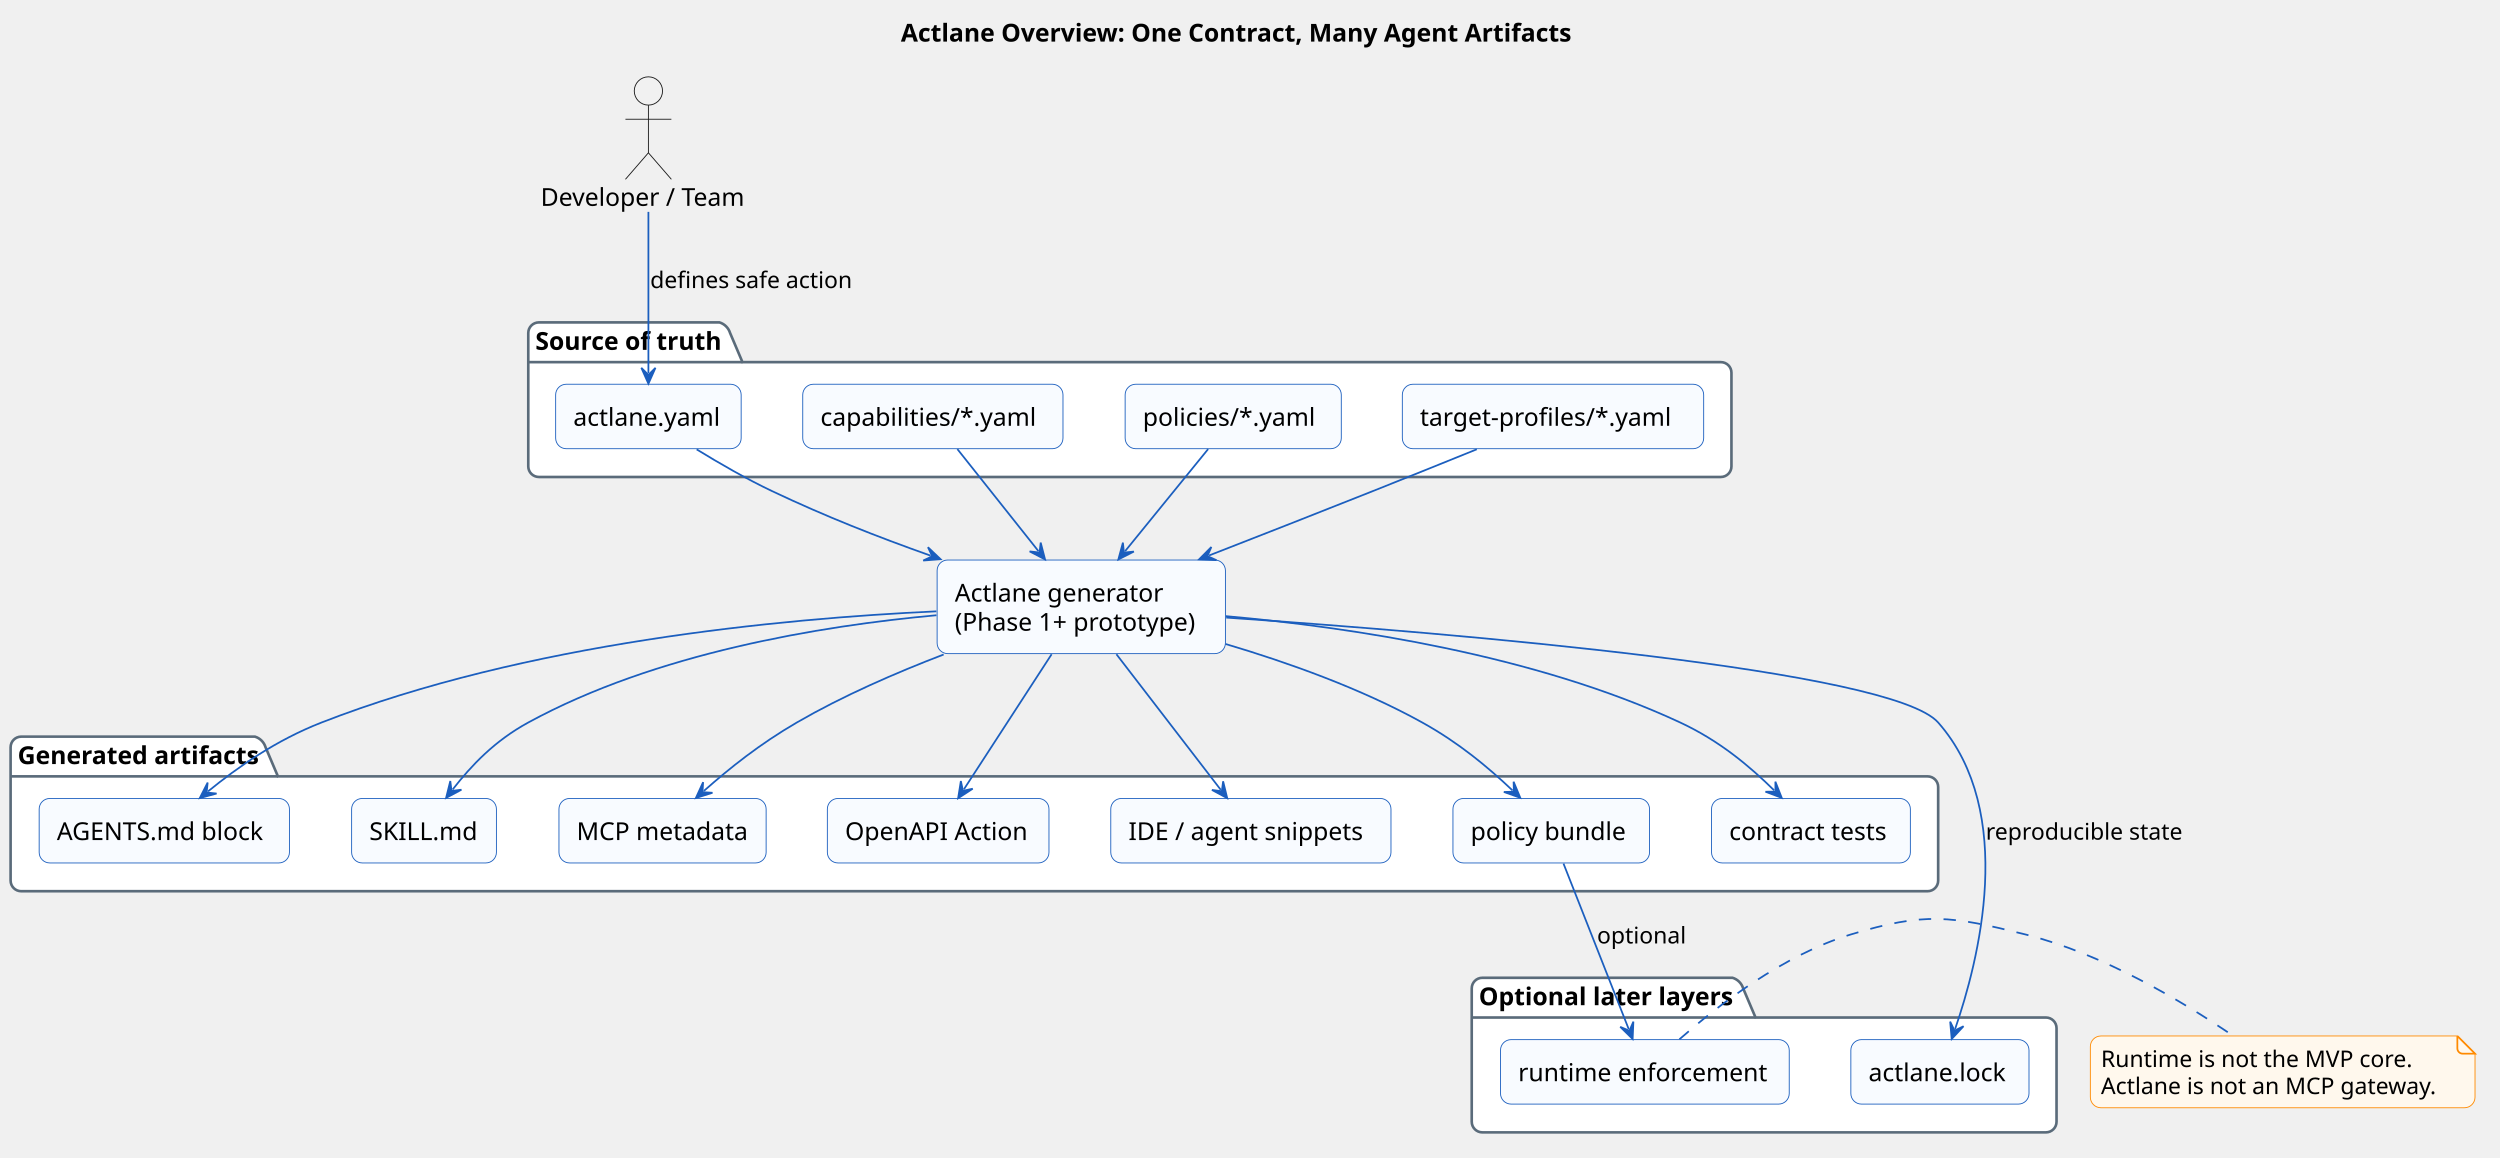
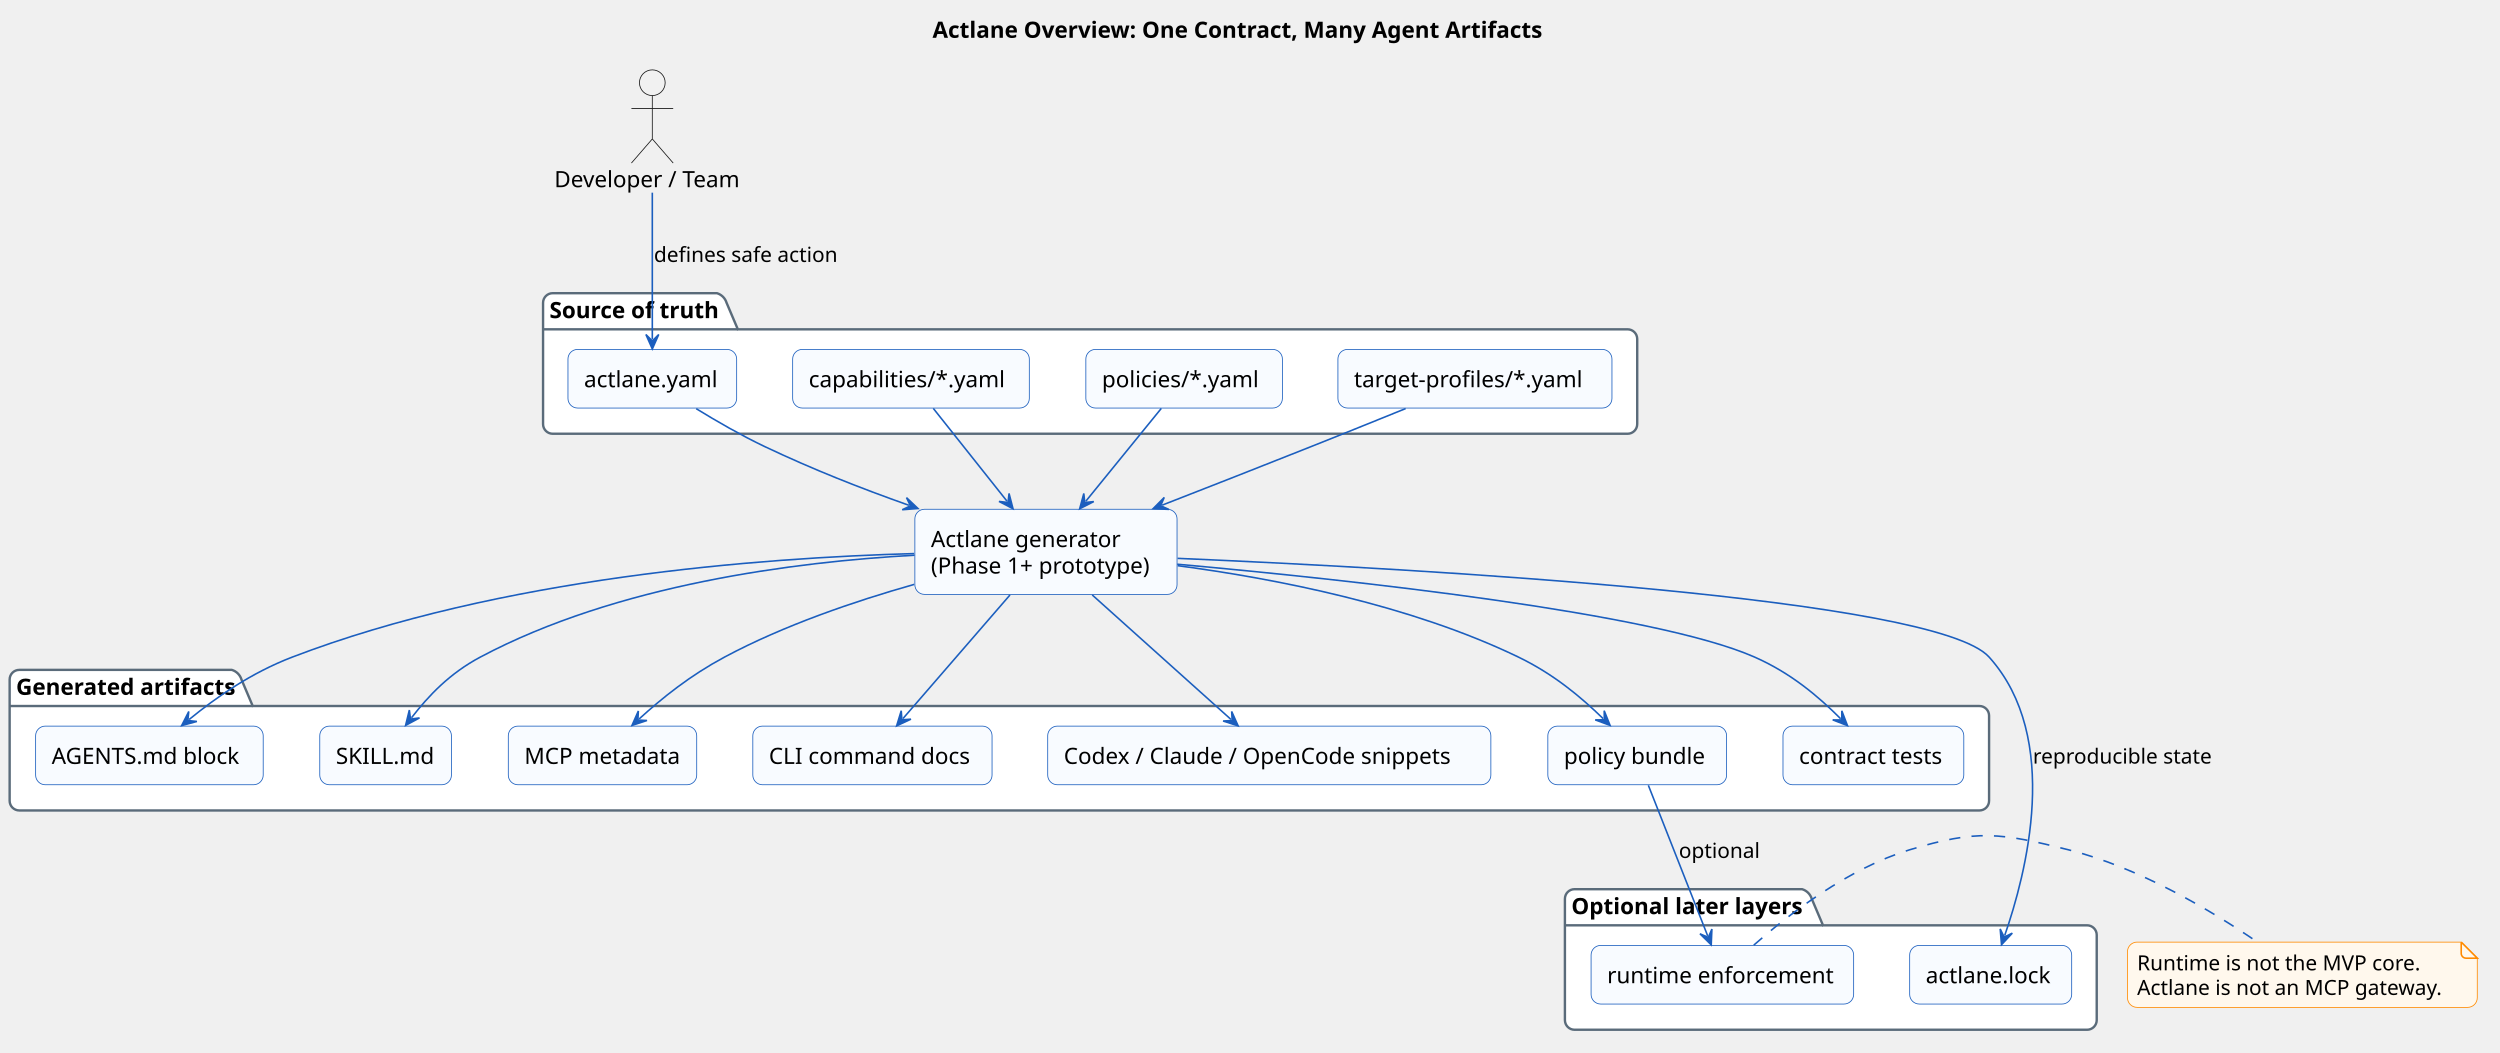
- <svg xmlns="http://www.w3.org/2000/svg" contentStyleType="text/css" data-diagram-type="DESCRIPTION" height="655px" preserveAspectRatio="none" style="width:1415px;height:655px;background:#FFFFFF;" version="1.1" viewBox="0 0 1415 655" width="1415px" zoomAndPan="magnify">
+ <svg xmlns="http://www.w3.org/2000/svg" contentStyleType="text/css" data-diagram-type="DESCRIPTION" height="655px" preserveAspectRatio="none" style="width:1556px;height:655px;background:#FFFFFF;" version="1.1" viewBox="0 0 1556 655" width="1556px" zoomAndPan="magnify">
  <defs />
  <g>
    <g class="title" data-source-line="12">
-       <text fill="#000000" font-family="sans-serif" font-size="14" font-weight="700" lengthAdjust="spacing" textLength="389.067" x="509.896" y="23.535">Actlane Overview: One Contract, Many Agent Artifacts</text>
+       <text fill="#000000" font-family="sans-serif" font-size="14" font-weight="700" lengthAdjust="spacing" textLength="389.067" x="580.396" y="23.535">Actlane Overview: One Contract, Many Agent Artifacts</text>
    </g>
    <g class="cluster" data-qualified-name="Source of truth" data-source-line="16" id="ent0003">
-       <path d="M305,182.478 L407.227,182.478 A9,9 0 0 1 413.227,188.478 L420.227,204.967 L974,204.967 A6,6 0 0 1 980,210.967 L980,263.968 A6,6 0 0 1 974,269.968 L305,269.968 A6,6 0 0 1 299,263.968 L299,188.478 A6,6 0 0 1 305,182.478" fill="#FFFFFF" style="stroke:#5A6B7A;stroke-width:1.5;" />
-       <line style="stroke:#5A6B7A;stroke-width:1.5;" x1="299" x2="420.227" y1="204.967" y2="204.967" />
-       <text fill="#000000" font-family="sans-serif" font-size="14" font-weight="700" lengthAdjust="spacing" textLength="108.227" x="303" y="198.013">Source of truth</text>
+       <path d="M344,182.478 L446.227,182.478 A9,9 0 0 1 452.227,188.478 L459.227,204.967 L1013,204.967 A6,6 0 0 1 1019,210.967 L1019,263.968 A6,6 0 0 1 1013,269.968 L344,269.968 A6,6 0 0 1 338,263.968 L338,188.478 A6,6 0 0 1 344,182.478" fill="#FFFFFF" style="stroke:#5A6B7A;stroke-width:1.5;" />
+       <line style="stroke:#5A6B7A;stroke-width:1.5;" x1="338" x2="459.227" y1="204.967" y2="204.967" />
+       <text fill="#000000" font-family="sans-serif" font-size="14" font-weight="700" lengthAdjust="spacing" textLength="108.227" x="342" y="198.013">Source of truth</text>
    </g>
    <g class="cluster" data-qualified-name="Generated artifacts" data-source-line="25" id="ent0009">
-       <path d="M12,416.938 L144.298,416.938 A9,9 0 0 1 150.298,422.938 L157.298,439.427 L1091,439.427 A6,6 0 0 1 1097,445.427 L1097,498.428 A6,6 0 0 1 1091,504.428 L12,504.428 A6,6 0 0 1 6,498.428 L6,422.938 A6,6 0 0 1 12,416.938" fill="#FFFFFF" style="stroke:#5A6B7A;stroke-width:1.5;" />
+       <path d="M12,416.938 L144.298,416.938 A9,9 0 0 1 150.298,422.938 L157.298,439.427 L1232,439.427 A6,6 0 0 1 1238,445.427 L1238,498.428 A6,6 0 0 1 1232,504.428 L12,504.428 A6,6 0 0 1 6,498.428 L6,422.938 A6,6 0 0 1 12,416.938" fill="#FFFFFF" style="stroke:#5A6B7A;stroke-width:1.5;" />
      <line style="stroke:#5A6B7A;stroke-width:1.5;" x1="6" x2="157.298" y1="439.427" y2="439.427" />
      <text fill="#000000" font-family="sans-serif" font-size="14" font-weight="700" lengthAdjust="spacing" textLength="138.298" x="10" y="432.473">Generated artifacts</text>
    </g>
    <g class="cluster" data-qualified-name="Optional later layers" data-source-line="35" id="ent0017">
-       <path d="M839,553.428 L980.629,553.428 A9,9 0 0 1 986.629,559.428 L993.629,575.917 L1158,575.917 A6,6 0 0 1 1164,581.917 L1164,634.918 A6,6 0 0 1 1158,640.918 L839,640.918 A6,6 0 0 1 833,634.918 L833,559.428 A6,6 0 0 1 839,553.428" fill="#FFFFFF" style="stroke:#5A6B7A;stroke-width:1.5;" />
-       <line style="stroke:#5A6B7A;stroke-width:1.5;" x1="833" x2="993.629" y1="575.917" y2="575.917" />
-       <text fill="#000000" font-family="sans-serif" font-size="14" font-weight="700" lengthAdjust="spacing" textLength="147.629" x="837" y="568.963">Optional later layers</text>
+       <path d="M980,553.428 L1121.629,553.428 A9,9 0 0 1 1127.629,559.428 L1134.629,575.917 L1299,575.917 A6,6 0 0 1 1305,581.917 L1305,634.918 A6,6 0 0 1 1299,640.918 L980,640.918 A6,6 0 0 1 974,634.918 L974,559.428 A6,6 0 0 1 980,553.428" fill="#FFFFFF" style="stroke:#5A6B7A;stroke-width:1.5;" />
+       <line style="stroke:#5A6B7A;stroke-width:1.5;" x1="974" x2="1134.629" y1="575.917" y2="575.917" />
+       <text fill="#000000" font-family="sans-serif" font-size="14" font-weight="700" lengthAdjust="spacing" textLength="147.629" x="978" y="568.963">Optional later layers</text>
    </g>
    <g class="entity" data-qualified-name="Source of truth.manifest" data-source-line="17" id="ent0004">
-       <rect fill="#F8FBFF" height="36.488" rx="6" ry="6" style="stroke:#1B5EBE;stroke-width:0.5;" width="104.998" x="314.5" y="217.478" />
-       <text fill="#000000" font-family="sans-serif" font-size="14" lengthAdjust="spacing" textLength="84.998" x="324.5" y="241.013">actlane.yaml</text>
+       <rect fill="#F8FBFF" height="36.488" rx="6" ry="6" style="stroke:#1B5EBE;stroke-width:0.5;" width="104.998" x="353.5" y="217.478" />
+       <text fill="#000000" font-family="sans-serif" font-size="14" lengthAdjust="spacing" textLength="84.998" x="363.5" y="241.013">actlane.yaml</text>
    </g>
    <g class="entity" data-qualified-name="Source of truth.capabilities" data-source-line="18" id="ent0005">
-       <rect fill="#F8FBFF" height="36.488" rx="6" ry="6" style="stroke:#1B5EBE;stroke-width:0.5;" width="147.299" x="454.35" y="217.478" />
-       <text fill="#000000" font-family="sans-serif" font-size="14" lengthAdjust="spacing" textLength="127.299" x="464.35" y="241.013">capabilities/*.yaml</text>
+       <rect fill="#F8FBFF" height="36.488" rx="6" ry="6" style="stroke:#1B5EBE;stroke-width:0.5;" width="147.299" x="493.35" y="217.478" />
+       <text fill="#000000" font-family="sans-serif" font-size="14" lengthAdjust="spacing" textLength="127.299" x="503.35" y="241.013">capabilities/*.yaml</text>
    </g>
    <g class="entity" data-qualified-name="Source of truth.policies" data-source-line="19" id="ent0006">
-       <rect fill="#F8FBFF" height="36.488" rx="6" ry="6" style="stroke:#1B5EBE;stroke-width:0.5;" width="122.341" x="636.83" y="217.478" />
-       <text fill="#000000" font-family="sans-serif" font-size="14" lengthAdjust="spacing" textLength="102.341" x="646.83" y="241.013">policies/*.yaml</text>
+       <rect fill="#F8FBFF" height="36.488" rx="6" ry="6" style="stroke:#1B5EBE;stroke-width:0.5;" width="122.341" x="675.83" y="217.478" />
+       <text fill="#000000" font-family="sans-serif" font-size="14" lengthAdjust="spacing" textLength="102.341" x="685.83" y="241.013">policies/*.yaml</text>
    </g>
    <g class="entity" data-qualified-name="Source of truth.targets" data-source-line="20" id="ent0007">
-       <rect fill="#F8FBFF" height="36.488" rx="6" ry="6" style="stroke:#1B5EBE;stroke-width:0.5;" width="170.561" x="793.72" y="217.478" />
-       <text fill="#000000" font-family="sans-serif" font-size="14" lengthAdjust="spacing" textLength="150.561" x="803.72" y="241.013">target-profiles/*.yaml</text>
+       <rect fill="#F8FBFF" height="36.488" rx="6" ry="6" style="stroke:#1B5EBE;stroke-width:0.5;" width="170.561" x="832.72" y="217.478" />
+       <text fill="#000000" font-family="sans-serif" font-size="14" lengthAdjust="spacing" textLength="150.561" x="842.72" y="241.013">target-profiles/*.yaml</text>
    </g>
    <g class="entity" data-qualified-name="Generated artifacts.agents" data-source-line="26" id="ent0010">
      <rect fill="#F8FBFF" height="36.488" rx="6" ry="6" style="stroke:#1B5EBE;stroke-width:0.5;" width="141.652" x="22.17" y="451.938" />
      <text fill="#000000" font-family="sans-serif" font-size="14" lengthAdjust="spacing" textLength="121.652" x="32.17" y="475.473">AGENTS.md block</text>
    </g>
    <g class="entity" data-qualified-name="Generated artifacts.skill" data-source-line="27" id="ent0011">
      <rect fill="#F8FBFF" height="36.488" rx="6" ry="6" style="stroke:#1B5EBE;stroke-width:0.5;" width="81.954" x="199.02" y="451.938" />
      <text fill="#000000" font-family="sans-serif" font-size="14" lengthAdjust="spacing" textLength="61.954" x="209.02" y="475.473">SKILL.md</text>
    </g>
    <g class="entity" data-qualified-name="Generated artifacts.mcp" data-source-line="28" id="ent0012">
      <rect fill="#F8FBFF" height="36.488" rx="6" ry="6" style="stroke:#1B5EBE;stroke-width:0.5;" width="117.262" x="316.37" y="451.938" />
      <text fill="#000000" font-family="sans-serif" font-size="14" lengthAdjust="spacing" textLength="97.262" x="326.37" y="475.473">MCP metadata</text>
    </g>
-     <g class="entity" data-qualified-name="Generated artifacts.openapi" data-source-line="29" id="ent0013">
-       <rect fill="#F8FBFF" height="36.488" rx="6" ry="6" style="stroke:#1B5EBE;stroke-width:0.5;" width="125.438" x="468.28" y="451.938" />
-       <text fill="#000000" font-family="sans-serif" font-size="14" lengthAdjust="spacing" textLength="105.438" x="478.28" y="475.473">OpenAPI Action</text>
+     <g class="entity" data-qualified-name="Generated artifacts.cli" data-source-line="29" id="ent0013">
+       <rect fill="#F8FBFF" height="36.488" rx="6" ry="6" style="stroke:#1B5EBE;stroke-width:0.5;" width="148.905" x="468.55" y="451.938" />
+       <text fill="#000000" font-family="sans-serif" font-size="14" lengthAdjust="spacing" textLength="128.905" x="478.55" y="475.473">CLI command docs</text>
    </g>
    <g class="entity" data-qualified-name="Generated artifacts.snippets" data-source-line="30" id="ent0014">
-       <rect fill="#F8FBFF" height="36.488" rx="6" ry="6" style="stroke:#1B5EBE;stroke-width:0.5;" width="158.592" x="628.7" y="451.938" />
-       <text fill="#000000" font-family="sans-serif" font-size="14" lengthAdjust="spacing" textLength="138.592" x="638.7" y="475.473">IDE / agent snippets</text>
+       <rect fill="#F8FBFF" height="36.488" rx="6" ry="6" style="stroke:#1B5EBE;stroke-width:0.5;" width="275.821" x="652.09" y="451.938" />
+       <text fill="#000000" font-family="sans-serif" font-size="14" lengthAdjust="spacing" textLength="255.821" x="662.09" y="475.473">Codex / Claude / OpenCode snippets</text>
    </g>
    <g class="entity" data-qualified-name="Generated artifacts.policy" data-source-line="31" id="ent0015">
-       <rect fill="#F8FBFF" height="36.488" rx="6" ry="6" style="stroke:#1B5EBE;stroke-width:0.5;" width="111.267" x="822.37" y="451.938" />
-       <text fill="#000000" font-family="sans-serif" font-size="14" lengthAdjust="spacing" textLength="91.267" x="832.37" y="475.473">policy bundle</text>
+       <rect fill="#F8FBFF" height="36.488" rx="6" ry="6" style="stroke:#1B5EBE;stroke-width:0.5;" width="111.267" x="963.37" y="451.938" />
+       <text fill="#000000" font-family="sans-serif" font-size="14" lengthAdjust="spacing" textLength="91.267" x="973.37" y="475.473">policy bundle</text>
    </g>
    <g class="entity" data-qualified-name="Generated artifacts.tests" data-source-line="32" id="ent0016">
-       <rect fill="#F8FBFF" height="36.488" rx="6" ry="6" style="stroke:#1B5EBE;stroke-width:0.5;" width="112.538" x="968.73" y="451.938" />
-       <text fill="#000000" font-family="sans-serif" font-size="14" lengthAdjust="spacing" textLength="92.538" x="978.73" y="475.473">contract tests</text>
+       <rect fill="#F8FBFF" height="36.488" rx="6" ry="6" style="stroke:#1B5EBE;stroke-width:0.5;" width="112.538" x="1109.73" y="451.938" />
+       <text fill="#000000" font-family="sans-serif" font-size="14" lengthAdjust="spacing" textLength="92.538" x="1119.73" y="475.473">contract tests</text>
    </g>
    <g class="entity" data-qualified-name="Optional later layers.lock" data-source-line="36" id="ent0018">
-       <rect fill="#F8FBFF" height="36.488" rx="6" ry="6" style="stroke:#1B5EBE;stroke-width:0.5;" width="100.835" x="1047.58" y="588.428" />
-       <text fill="#000000" font-family="sans-serif" font-size="14" lengthAdjust="spacing" textLength="80.835" x="1057.58" y="611.963">actlane.lock</text>
+       <rect fill="#F8FBFF" height="36.488" rx="6" ry="6" style="stroke:#1B5EBE;stroke-width:0.5;" width="100.835" x="1188.58" y="588.428" />
+       <text fill="#000000" font-family="sans-serif" font-size="14" lengthAdjust="spacing" textLength="80.835" x="1198.58" y="611.963">actlane.lock</text>
    </g>
    <g class="entity" data-qualified-name="Optional later layers.runtime" data-source-line="37" id="ent0019">
-       <rect fill="#F8FBFF" height="36.488" rx="6" ry="6" style="stroke:#1B5EBE;stroke-width:0.5;" width="163.418" x="849.29" y="588.428" />
-       <text fill="#000000" font-family="sans-serif" font-size="14" lengthAdjust="spacing" textLength="143.418" x="859.29" y="611.963">runtime enforcement</text>
+       <rect fill="#F8FBFF" height="36.488" rx="6" ry="6" style="stroke:#1B5EBE;stroke-width:0.5;" width="163.418" x="990.29" y="588.428" />
+       <text fill="#000000" font-family="sans-serif" font-size="14" lengthAdjust="spacing" textLength="143.418" x="1000.29" y="611.963">runtime enforcement</text>
    </g>
    <g class="entity" data-qualified-name="dev" data-source-line="14" id="ent0002">
-       <ellipse cx="366.997" cy="51.488" fill="#F1F1F1" rx="8" ry="8" style="stroke:#181818;stroke-width:0.5;" />
-       <path d="M366.997,59.488 L366.997,86.488 M353.997,67.488 L379.997,67.488 M366.997,86.488 L353.997,101.488 M366.997,86.488 L379.997,101.488" fill="none" style="stroke:#181818;stroke-width:0.5;" />
-       <text fill="#000000" font-family="sans-serif" font-size="14" lengthAdjust="spacing" textLength="121.974" x="306.01" y="116.523">Developer / Team</text>
+       <ellipse cx="405.997" cy="51.488" fill="#F1F1F1" rx="8" ry="8" style="stroke:#181818;stroke-width:0.5;" />
+       <path d="M405.997,59.488 L405.997,86.488 M392.997,67.488 L418.997,67.488 M405.997,86.488 L392.997,101.488 M405.997,86.488 L418.997,101.488" fill="none" style="stroke:#181818;stroke-width:0.5;" />
+       <text fill="#000000" font-family="sans-serif" font-size="14" lengthAdjust="spacing" textLength="121.974" x="345.01" y="116.523">Developer / Team</text>
    </g>
    <g class="entity" data-qualified-name="generator" data-source-line="23" id="ent0008">
-       <rect fill="#F8FBFF" height="52.977" rx="6" ry="6" style="stroke:#1B5EBE;stroke-width:0.5;" width="163.179" x="530.41" y="316.968" />
-       <text fill="#000000" font-family="sans-serif" font-size="14" lengthAdjust="spacing" textLength="120.805" x="540.41" y="340.503">Actlane generator</text>
-       <text fill="#000000" font-family="sans-serif" font-size="14" lengthAdjust="spacing" textLength="143.179" x="540.41" y="356.992">(Phase 1+ prototype)</text>
+       <rect fill="#F8FBFF" height="52.977" rx="6" ry="6" style="stroke:#1B5EBE;stroke-width:0.5;" width="163.179" x="569.41" y="316.968" />
+       <text fill="#000000" font-family="sans-serif" font-size="14" lengthAdjust="spacing" textLength="120.805" x="579.41" y="340.503">Actlane generator</text>
+       <text fill="#000000" font-family="sans-serif" font-size="14" lengthAdjust="spacing" textLength="143.179" x="579.41" y="356.992">(Phase 1+ prototype)</text>
    </g>
    <g class="entity" data-qualified-name="GMN34" data-source-line="58" id="ent0035">
-       <path d="M1183.14,592.368 L1183.14,620.989 A6,6 0 0 0 1189.14,626.989 L1394.86,626.989 A6,6 0 0 0 1400.86,620.989 L1400.86,596.368 L1390.86,586.368 L1189.14,586.368 A6,6 0 0 0 1183.14,592.368" fill="#FFF8ED" style="stroke:#FF8A00;stroke-width:0.5;" />
-       <path d="M1390.86,586.368 L1390.86,593.368 A3,3 0 0 0 1393.86,596.368 L1400.86,596.368 L1390.86,586.368" fill="#FFF8ED" style="stroke:#FF8A00;stroke-width:1;" />
-       <text fill="#000000" font-family="sans-serif" font-size="13" lengthAdjust="spacing" textLength="182.597" x="1189.14" y="603.937">Runtime is not the MVP core.</text>
-       <text fill="#000000" font-family="sans-serif" font-size="13" lengthAdjust="spacing" textLength="196.72" x="1189.14" y="619.247">Actlane is not an MCP gateway.</text>
+       <path d="M1324.14,592.368 L1324.14,620.989 A6,6 0 0 0 1330.14,626.989 L1535.86,626.989 A6,6 0 0 0 1541.86,620.989 L1541.86,596.368 L1531.86,586.368 L1330.14,586.368 A6,6 0 0 0 1324.14,592.368" fill="#FFF8ED" style="stroke:#FF8A00;stroke-width:0.5;" />
+       <path d="M1531.86,586.368 L1531.86,593.368 A3,3 0 0 0 1534.86,596.368 L1541.86,596.368 L1531.86,586.368" fill="#FFF8ED" style="stroke:#FF8A00;stroke-width:1;" />
+       <text fill="#000000" font-family="sans-serif" font-size="13" lengthAdjust="spacing" textLength="182.597" x="1330.14" y="603.937">Runtime is not the MVP core.</text>
+       <text fill="#000000" font-family="sans-serif" font-size="13" lengthAdjust="spacing" textLength="196.72" x="1330.14" y="619.247">Actlane is not an MCP gateway.</text>
    </g>
    <g class="link" data-entity-1="ent0002" data-entity-2="ent0004" data-link-type="dependency" data-source-line="40" id="lnk20">
-       <path d="M367,119.928 C367,150.968 367,187.588 367,211.188" fill="none" id="dev-to-manifest" style="stroke:#1B5EBE;stroke-width:1;" />
-       <polygon fill="#1B5EBE" points="367,217.188,371,208.188,367,212.188,363,208.188,367,217.188" style="stroke:#1B5EBE;stroke-width:1;" />
-       <text fill="#000000" font-family="sans-serif" font-size="13" lengthAdjust="spacing" textLength="118.466" x="368" y="163.047">defines safe action</text>
+       <path d="M406,119.928 C406,150.968 406,187.588 406,211.188" fill="none" id="dev-to-manifest" style="stroke:#1B5EBE;stroke-width:1;" />
+       <polygon fill="#1B5EBE" points="406,217.188,410,208.188,406,212.188,402,208.188,406,217.188" style="stroke:#1B5EBE;stroke-width:1;" />
+       <text fill="#000000" font-family="sans-serif" font-size="13" lengthAdjust="spacing" textLength="118.466" x="407" y="163.047">defines safe action</text>
    </g>
    <g class="link" data-entity-1="ent0004" data-entity-2="ent0008" data-link-type="dependency" data-source-line="41" id="lnk21">
-       <path d="M394.31,254.358 C407,262.148 422.47,271.078 437,277.968 C467.43,292.388 496.356,303.732 526.706,314.502" fill="none" id="manifest-to-generator" style="stroke:#1B5EBE;stroke-width:1;" />
-       <polygon fill="#1B5EBE" points="532.36,316.508,525.216,309.729,527.648,314.836,522.54,317.268,532.36,316.508" style="stroke:#1B5EBE;stroke-width:1;" />
+       <path d="M433.31,254.358 C446,262.148 461.47,271.078 476,277.968 C506.43,292.388 535.356,303.732 565.706,314.502" fill="none" id="manifest-to-generator" style="stroke:#1B5EBE;stroke-width:1;" />
+       <polygon fill="#1B5EBE" points="571.36,316.508,564.216,309.729,566.648,314.836,561.54,317.268,571.36,316.508" style="stroke:#1B5EBE;stroke-width:1;" />
    </g>
    <g class="link" data-entity-1="ent0005" data-entity-2="ent0008" data-link-type="dependency" data-source-line="42" id="lnk22">
-       <path d="M541.87,254.178 C555.38,271.188 572.358,292.55 587.768,311.95" fill="none" id="capabilities-to-generator" style="stroke:#1B5EBE;stroke-width:1;" />
-       <polygon fill="#1B5EBE" points="591.5,316.648,589.034,307.113,588.39,312.733,582.77,312.089,591.5,316.648" style="stroke:#1B5EBE;stroke-width:1;" />
+       <path d="M580.87,254.178 C594.38,271.188 611.358,292.55 626.768,311.95" fill="none" id="capabilities-to-generator" style="stroke:#1B5EBE;stroke-width:1;" />
+       <polygon fill="#1B5EBE" points="630.5,316.648,628.034,307.113,627.39,312.733,621.77,312.089,630.5,316.648" style="stroke:#1B5EBE;stroke-width:1;" />
    </g>
    <g class="link" data-entity-1="ent0006" data-entity-2="ent0008" data-link-type="dependency" data-source-line="43" id="lnk23">
-       <path d="M683.8,254.178 C669.96,271.188 652.556,292.594 636.776,311.994" fill="none" id="policies-to-generator" style="stroke:#1B5EBE;stroke-width:1;" />
-       <polygon fill="#1B5EBE" points="632.99,316.648,641.772,312.19,636.145,312.769,635.566,307.142,632.99,316.648" style="stroke:#1B5EBE;stroke-width:1;" />
+       <path d="M722.8,254.178 C708.96,271.188 691.556,292.594 675.776,311.994" fill="none" id="policies-to-generator" style="stroke:#1B5EBE;stroke-width:1;" />
+       <polygon fill="#1B5EBE" points="671.99,316.648,680.772,312.19,675.145,312.769,674.566,307.142,671.99,316.648" style="stroke:#1B5EBE;stroke-width:1;" />
    </g>
    <g class="link" data-entity-1="ent0007" data-entity-2="ent0008" data-link-type="dependency" data-source-line="44" id="lnk24">
-       <path d="M835.87,254.288 C817.71,261.658 796.35,270.268 777,277.968 C744.7,290.808 714.361,302.701 684.291,314.411" fill="none" id="targets-to-generator" style="stroke:#1B5EBE;stroke-width:1;" />
-       <polygon fill="#1B5EBE" points="678.7,316.588,688.538,317.05,683.359,314.774,685.635,309.595,678.7,316.588" style="stroke:#1B5EBE;stroke-width:1;" />
+       <path d="M874.87,254.288 C856.71,261.658 835.35,270.268 816,277.968 C783.7,290.808 753.361,302.701 723.291,314.411" fill="none" id="targets-to-generator" style="stroke:#1B5EBE;stroke-width:1;" />
+       <polygon fill="#1B5EBE" points="717.7,316.588,727.538,317.05,722.359,314.774,724.635,309.595,717.7,316.588" style="stroke:#1B5EBE;stroke-width:1;" />
    </g>
    <g class="link" data-entity-1="ent0008" data-entity-2="ent0010" data-link-type="dependency" data-source-line="46" id="lnk25">
-       <path d="M530,346.018 C441.37,350.138 297.33,363.948 182,408.938 C156.1,419.048 134.858,434.016 117.728,447.926" fill="none" id="generator-to-agents" style="stroke:#1B5EBE;stroke-width:1;" />
-       <polygon fill="#1B5EBE" points="113.07,451.708,122.578,449.14,116.951,448.556,117.535,442.93,113.07,451.708" style="stroke:#1B5EBE;stroke-width:1;" />
+       <path d="M568.98,344.548 C473.11,347.168 311.13,359.468 182,408.938 C156.04,418.888 134.8,433.877 117.69,447.827" fill="none" id="generator-to-agents" style="stroke:#1B5EBE;stroke-width:1;" />
+       <polygon fill="#1B5EBE" points="113.04,451.618,122.543,449.031,116.915,448.459,117.488,442.831,113.04,451.618" style="stroke:#1B5EBE;stroke-width:1;" />
    </g>
    <g class="link" data-entity-1="ent0008" data-entity-2="ent0011" data-link-type="dependency" data-source-line="47" id="lnk26">
-       <path d="M530.03,348.228 C464.12,354.258 370.96,369.678 299,408.938 C279.98,419.318 266.92,433.107 256.18,446.877" fill="none" id="generator-to-skill" style="stroke:#1B5EBE;stroke-width:1;" />
-       <polygon fill="#1B5EBE" points="252.49,451.608,261.179,446.972,255.565,447.666,254.871,442.052,252.49,451.608" style="stroke:#1B5EBE;stroke-width:1;" />
+       <path d="M569.21,345.558 C494.78,349.688 383.9,363.818 299,408.938 C279.87,419.108 266.812,432.913 256.102,446.753" fill="none" id="generator-to-skill" style="stroke:#1B5EBE;stroke-width:1;" />
+       <polygon fill="#1B5EBE" points="252.43,451.498,261.101,446.829,255.49,447.544,254.775,441.933,252.43,451.498" style="stroke:#1B5EBE;stroke-width:1;" />
    </g>
    <g class="link" data-entity-1="ent0008" data-entity-2="ent0012" data-link-type="dependency" data-source-line="48" id="lnk27">
-       <path d="M534.11,370.438 C507.01,380.818 476.92,393.908 451,408.938 C430.03,421.108 413.096,434.675 398.366,447.695" fill="none" id="generator-to-mcp" style="stroke:#1B5EBE;stroke-width:1;" />
-       <polygon fill="#1B5EBE" points="393.87,451.668,403.262,448.705,397.616,448.357,397.964,442.711,393.87,451.668" style="stroke:#1B5EBE;stroke-width:1;" />
+       <path d="M569,363.728 C531.73,374.268 487.84,389.238 451,408.938 C429.47,420.458 412.393,434.216 397.773,447.486" fill="none" id="generator-to-mcp" style="stroke:#1B5EBE;stroke-width:1;" />
+       <polygon fill="#1B5EBE" points="393.33,451.518,402.683,448.431,397.032,448.158,397.306,442.508,393.33,451.518" style="stroke:#1B5EBE;stroke-width:1;" />
    </g>
    <g class="link" data-entity-1="ent0008" data-entity-2="ent0013" data-link-type="dependency" data-source-line="49" id="lnk28">
-       <path d="M595.22,370.298 C579.37,394.698 559.308,425.596 545.568,446.756" fill="none" id="generator-to-openapi" style="stroke:#1B5EBE;stroke-width:1;" />
-       <polygon fill="#1B5EBE" points="542.3,451.788,550.556,446.418,545.023,447.595,543.847,442.062,542.3,451.788" style="stroke:#1B5EBE;stroke-width:1;" />
+       <path d="M628.62,370.298 C607.49,394.698 580.318,426.093 561.989,447.253" fill="none" id="generator-to-cli" style="stroke:#1B5EBE;stroke-width:1;" />
+       <polygon fill="#1B5EBE" points="558.06,451.788,566.976,447.605,561.334,448.009,560.929,442.367,558.06,451.788" style="stroke:#1B5EBE;stroke-width:1;" />
    </g>
    <g class="link" data-entity-1="ent0008" data-entity-2="ent0014" data-link-type="dependency" data-source-line="50" id="lnk29">
-       <path d="M631.89,370.298 C650.67,394.698 674.66,425.874 690.95,447.034" fill="none" id="generator-to-snippets" style="stroke:#1B5EBE;stroke-width:1;" />
-       <polygon fill="#1B5EBE" points="694.61,451.788,692.289,442.217,691.56,447.826,685.95,447.097,694.61,451.788" style="stroke:#1B5EBE;stroke-width:1;" />
+       <path d="M679.8,370.298 C707,394.698 742.564,426.622 766.154,447.782" fill="none" id="generator-to-snippets" style="stroke:#1B5EBE;stroke-width:1;" />
+       <polygon fill="#1B5EBE" points="770.62,451.788,766.591,442.801,766.898,448.45,761.249,448.756,770.62,451.788" style="stroke:#1B5EBE;stroke-width:1;" />
    </g>
    <g class="link" data-entity-1="ent0008" data-entity-2="ent0015" data-link-type="dependency" data-source-line="51" id="lnk30">
-       <path d="M693.65,364.498 C729.13,375.018 770.39,389.758 805,408.938 C825.84,420.498 842.135,434.161 856.125,447.421" fill="none" id="generator-to-policy" style="stroke:#1B5EBE;stroke-width:1;" />
-       <polygon fill="#1B5EBE" points="860.48,451.548,856.7,442.454,856.851,448.109,851.196,448.26,860.48,451.548" style="stroke:#1B5EBE;stroke-width:1;" />
+       <path d="M732.94,352.068 C793.85,360.148 877.7,376.468 945,408.938 C966.93,419.528 983.781,433.633 997.811,447.293" fill="none" id="generator-to-policy" style="stroke:#1B5EBE;stroke-width:1;" />
+       <polygon fill="#1B5EBE" points="1002.11,451.478,998.452,442.334,998.528,447.99,992.871,448.066,1002.11,451.478" style="stroke:#1B5EBE;stroke-width:1;" />
    </g>
    <g class="link" data-entity-1="ent0008" data-entity-2="ent0016" data-link-type="dependency" data-source-line="52" id="lnk31">
-       <path d="M693.86,348.738 C764.75,355.038 868.58,370.578 951,408.938 C973.23,419.288 990.217,433.596 1004.197,447.376" fill="none" id="generator-to-tests" style="stroke:#1B5EBE;stroke-width:1;" />
-       <polygon fill="#1B5EBE" points="1008.47,451.588,1004.868,442.422,1004.909,448.078,999.252,448.119,1008.47,451.588" style="stroke:#1B5EBE;stroke-width:1;" />
+       <path d="M732.7,351.168 C841.97,361.048 1029.22,381.338 1092,408.938 C1114.6,418.878 1131.725,433.408 1145.635,447.368" fill="none" id="generator-to-tests" style="stroke:#1B5EBE;stroke-width:1;" />
+       <polygon fill="#1B5EBE" points="1149.87,451.618,1146.351,442.42,1146.341,448.076,1140.684,448.066,1149.87,451.618" style="stroke:#1B5EBE;stroke-width:1;" />
    </g>
    <g class="link" data-entity-1="ent0008" data-entity-2="ent0018" data-link-type="dependency" data-source-line="53" id="lnk32">
-       <path d="M694.04,349.558 C825.38,358.578 1070.83,379.218 1097,408.938 C1141.8,459.828 1119.684,544.415 1106.604,582.385" fill="none" id="generator-to-lock" style="stroke:#1B5EBE;stroke-width:1;" />
-       <polygon fill="#1B5EBE" points="1104.65,588.058,1111.363,580.852,1106.278,583.331,1103.799,578.246,1104.65,588.058" style="stroke:#1B5EBE;stroke-width:1;" />
-       <text fill="#000000" font-family="sans-serif" font-size="13" lengthAdjust="spacing" textLength="114.785" x="1123.94" y="475.257">reproducible state</text>
+       <path d="M732.94,347.518 C886.43,354.108 1204.81,372.088 1238,408.938 C1283.38,459.318 1260.948,544.18 1247.708,582.31" fill="none" id="generator-to-lock" style="stroke:#1B5EBE;stroke-width:1;" />
+       <polygon fill="#1B5EBE" points="1245.74,587.978,1252.471,580.788,1247.38,583.255,1244.914,578.164,1245.74,587.978" style="stroke:#1B5EBE;stroke-width:1;" />
+       <text fill="#000000" font-family="sans-serif" font-size="13" lengthAdjust="spacing" textLength="114.785" x="1265.27" y="475.257">reproducible state</text>
    </g>
    <g class="link" data-entity-1="ent0015" data-entity-2="ent0019" data-link-type="dependency" data-source-line="55" id="lnk33">
-       <path d="M884.93,488.768 C895.09,514.538 911.71,556.726 921.87,582.506" fill="none" id="policy-to-runtime" style="stroke:#1B5EBE;stroke-width:1;" />
-       <polygon fill="#1B5EBE" points="924.07,588.088,924.491,578.248,922.237,583.437,917.049,581.182,924.07,588.088" style="stroke:#1B5EBE;stroke-width:1;" />
-       <text fill="#000000" font-family="sans-serif" font-size="13" lengthAdjust="spacing" textLength="51.778" x="903.91" y="533.997">optional</text>
+       <path d="M1025.93,488.768 C1036.09,514.538 1052.71,556.726 1062.87,582.506" fill="none" id="policy-to-runtime" style="stroke:#1B5EBE;stroke-width:1;" />
+       <polygon fill="#1B5EBE" points="1065.07,588.088,1065.492,578.248,1063.237,583.437,1058.049,581.182,1065.07,588.088" style="stroke:#1B5EBE;stroke-width:1;" />
+       <text fill="#000000" font-family="sans-serif" font-size="13" lengthAdjust="spacing" textLength="51.778" x="1044.91" y="533.997">optional</text>
    </g>
    <g class="link" data-entity-1="ent0019" data-entity-2="ent0035" data-link-type="association" data-source-line="58" id="lnk36">
-       <path d="M950.54,588.248 C972.26,569.148 1009.34,540.498 1047.5,528.928 C1089.61,516.168 1103.82,518.238 1146.5,528.928 C1190.26,539.888 1235.25,566.788 1263.39,585.868" fill="none" id="runtime-GMN34" style="stroke:#1B5EBE;stroke-width:1;stroke-dasharray:7,7;" />
+       <path d="M1091.54,588.248 C1113.26,569.148 1150.34,540.498 1188.5,528.928 C1230.61,516.168 1244.82,518.238 1287.5,528.928 C1331.26,539.888 1376.25,566.788 1404.39,585.868" fill="none" id="runtime-GMN34" style="stroke:#1B5EBE;stroke-width:1;stroke-dasharray:7,7;" />
    </g>
  </g>
</svg>
